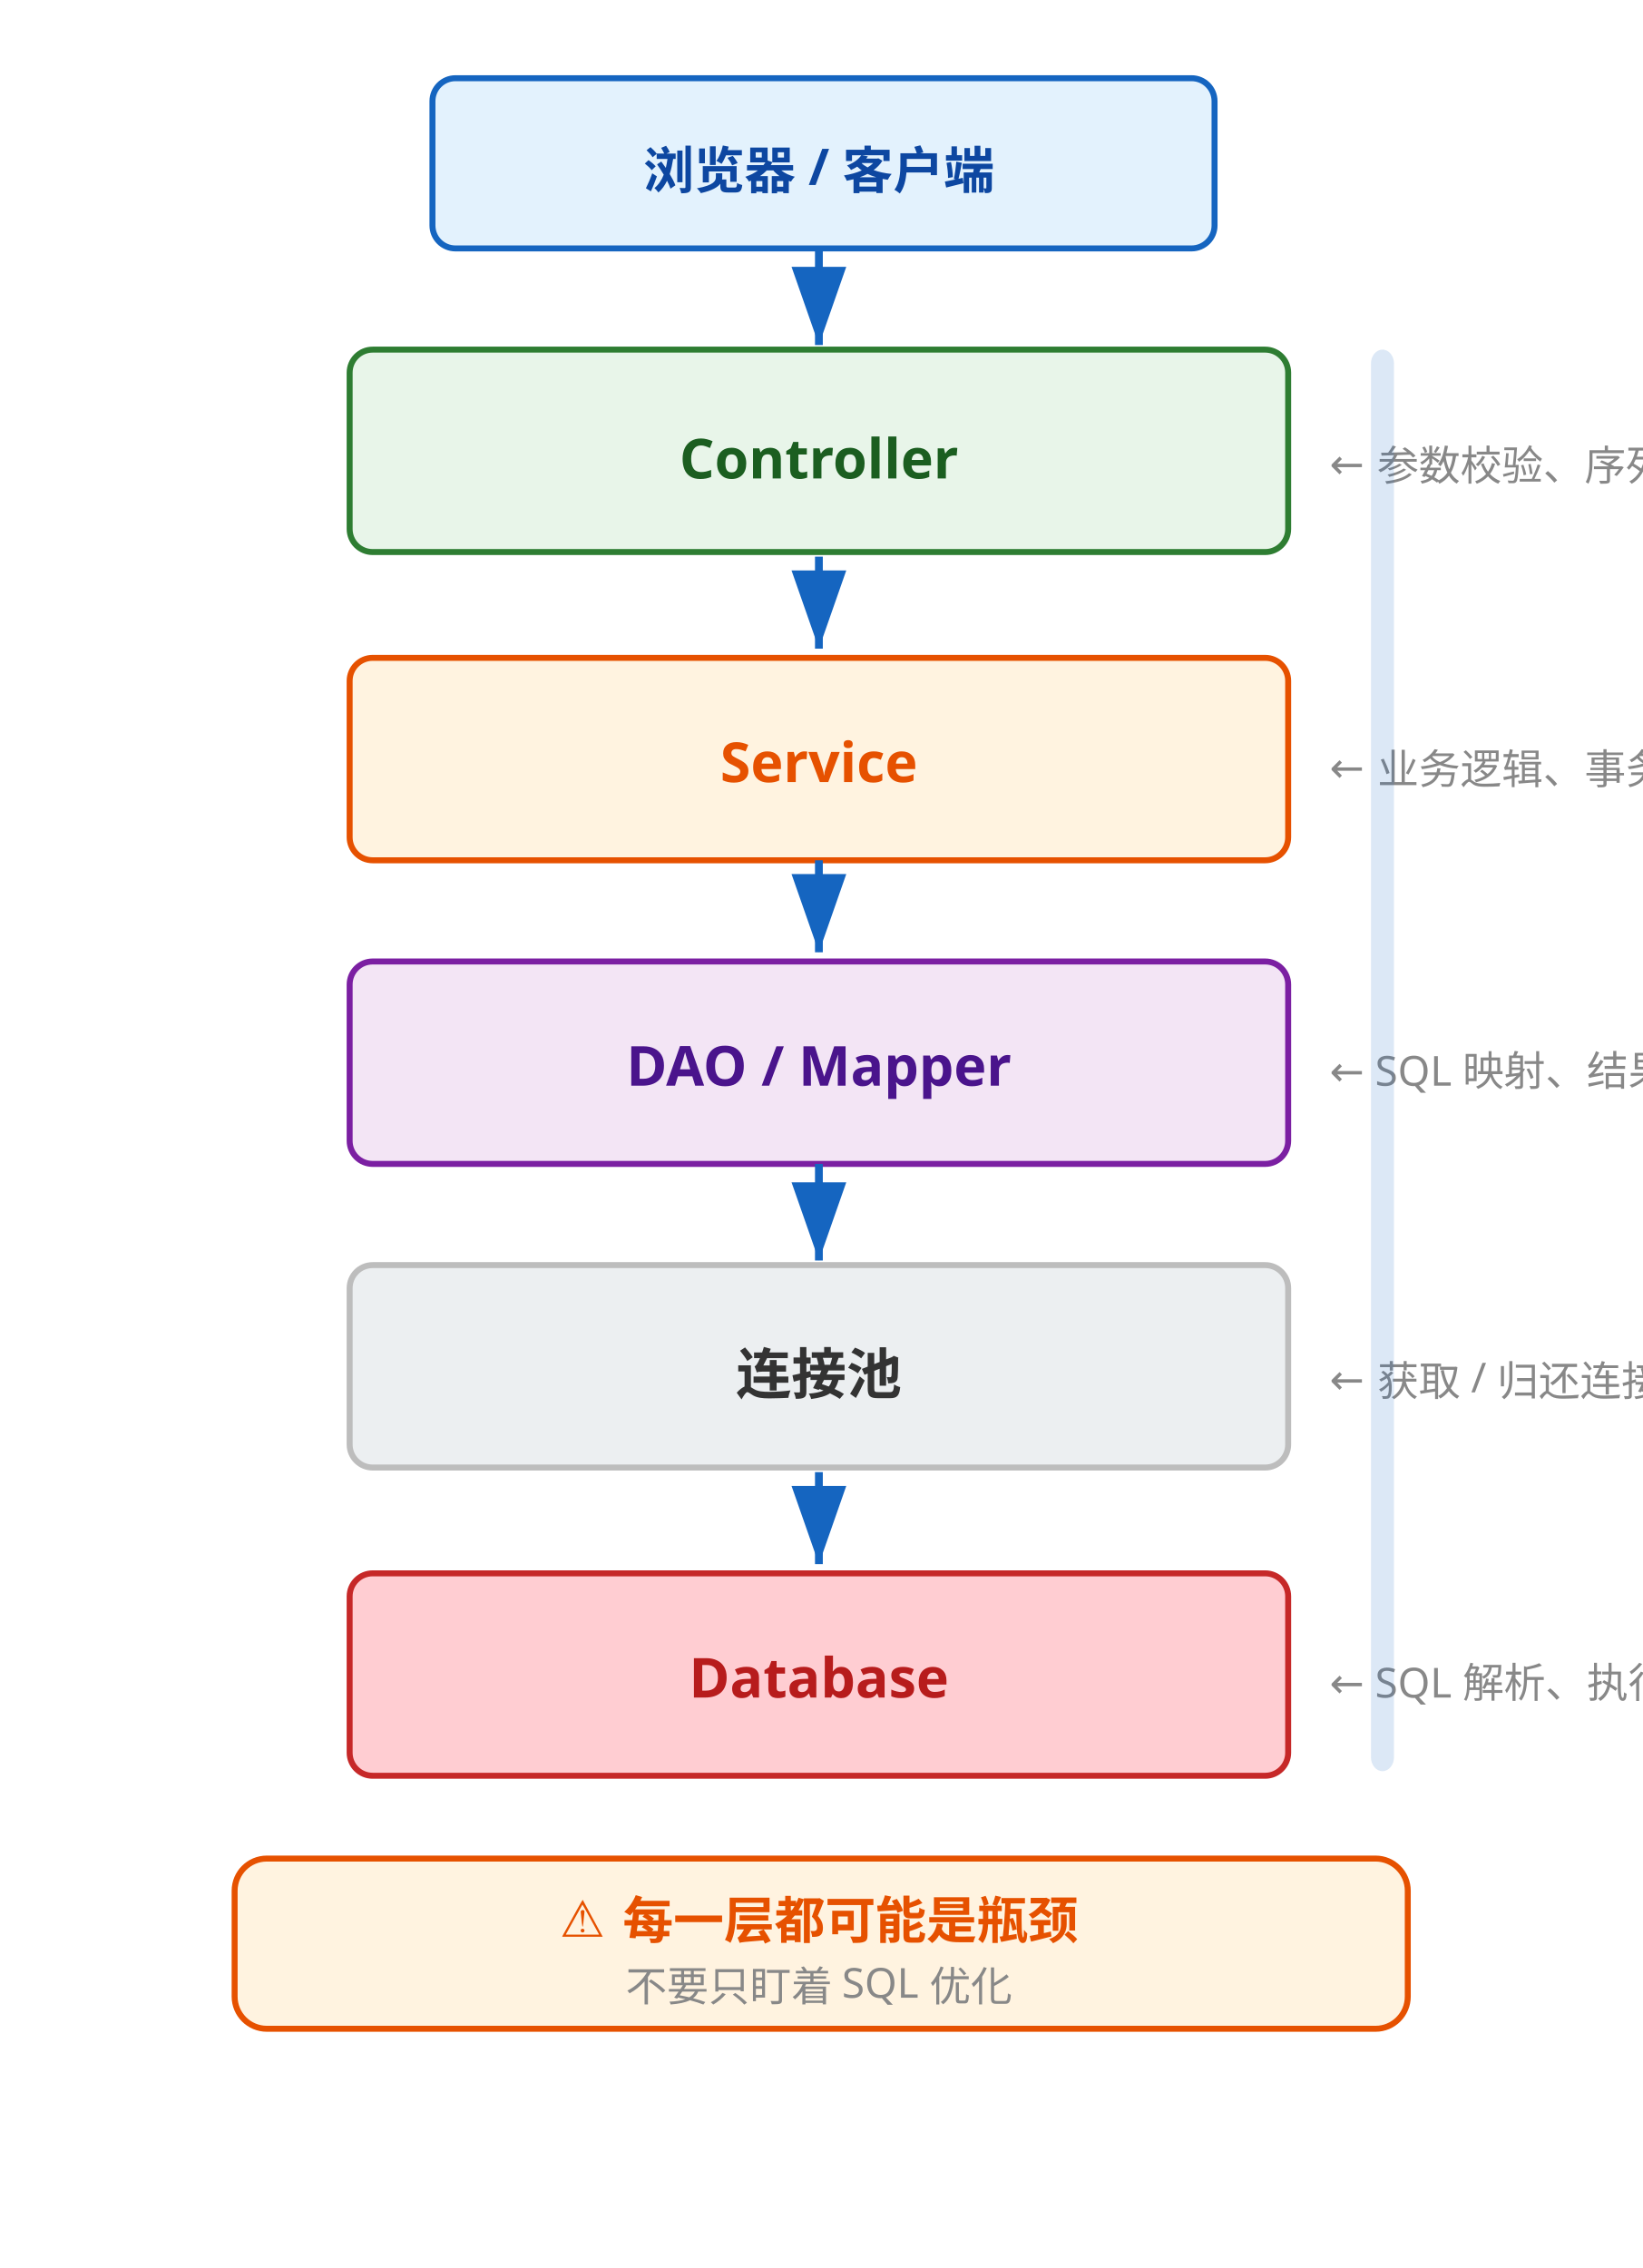
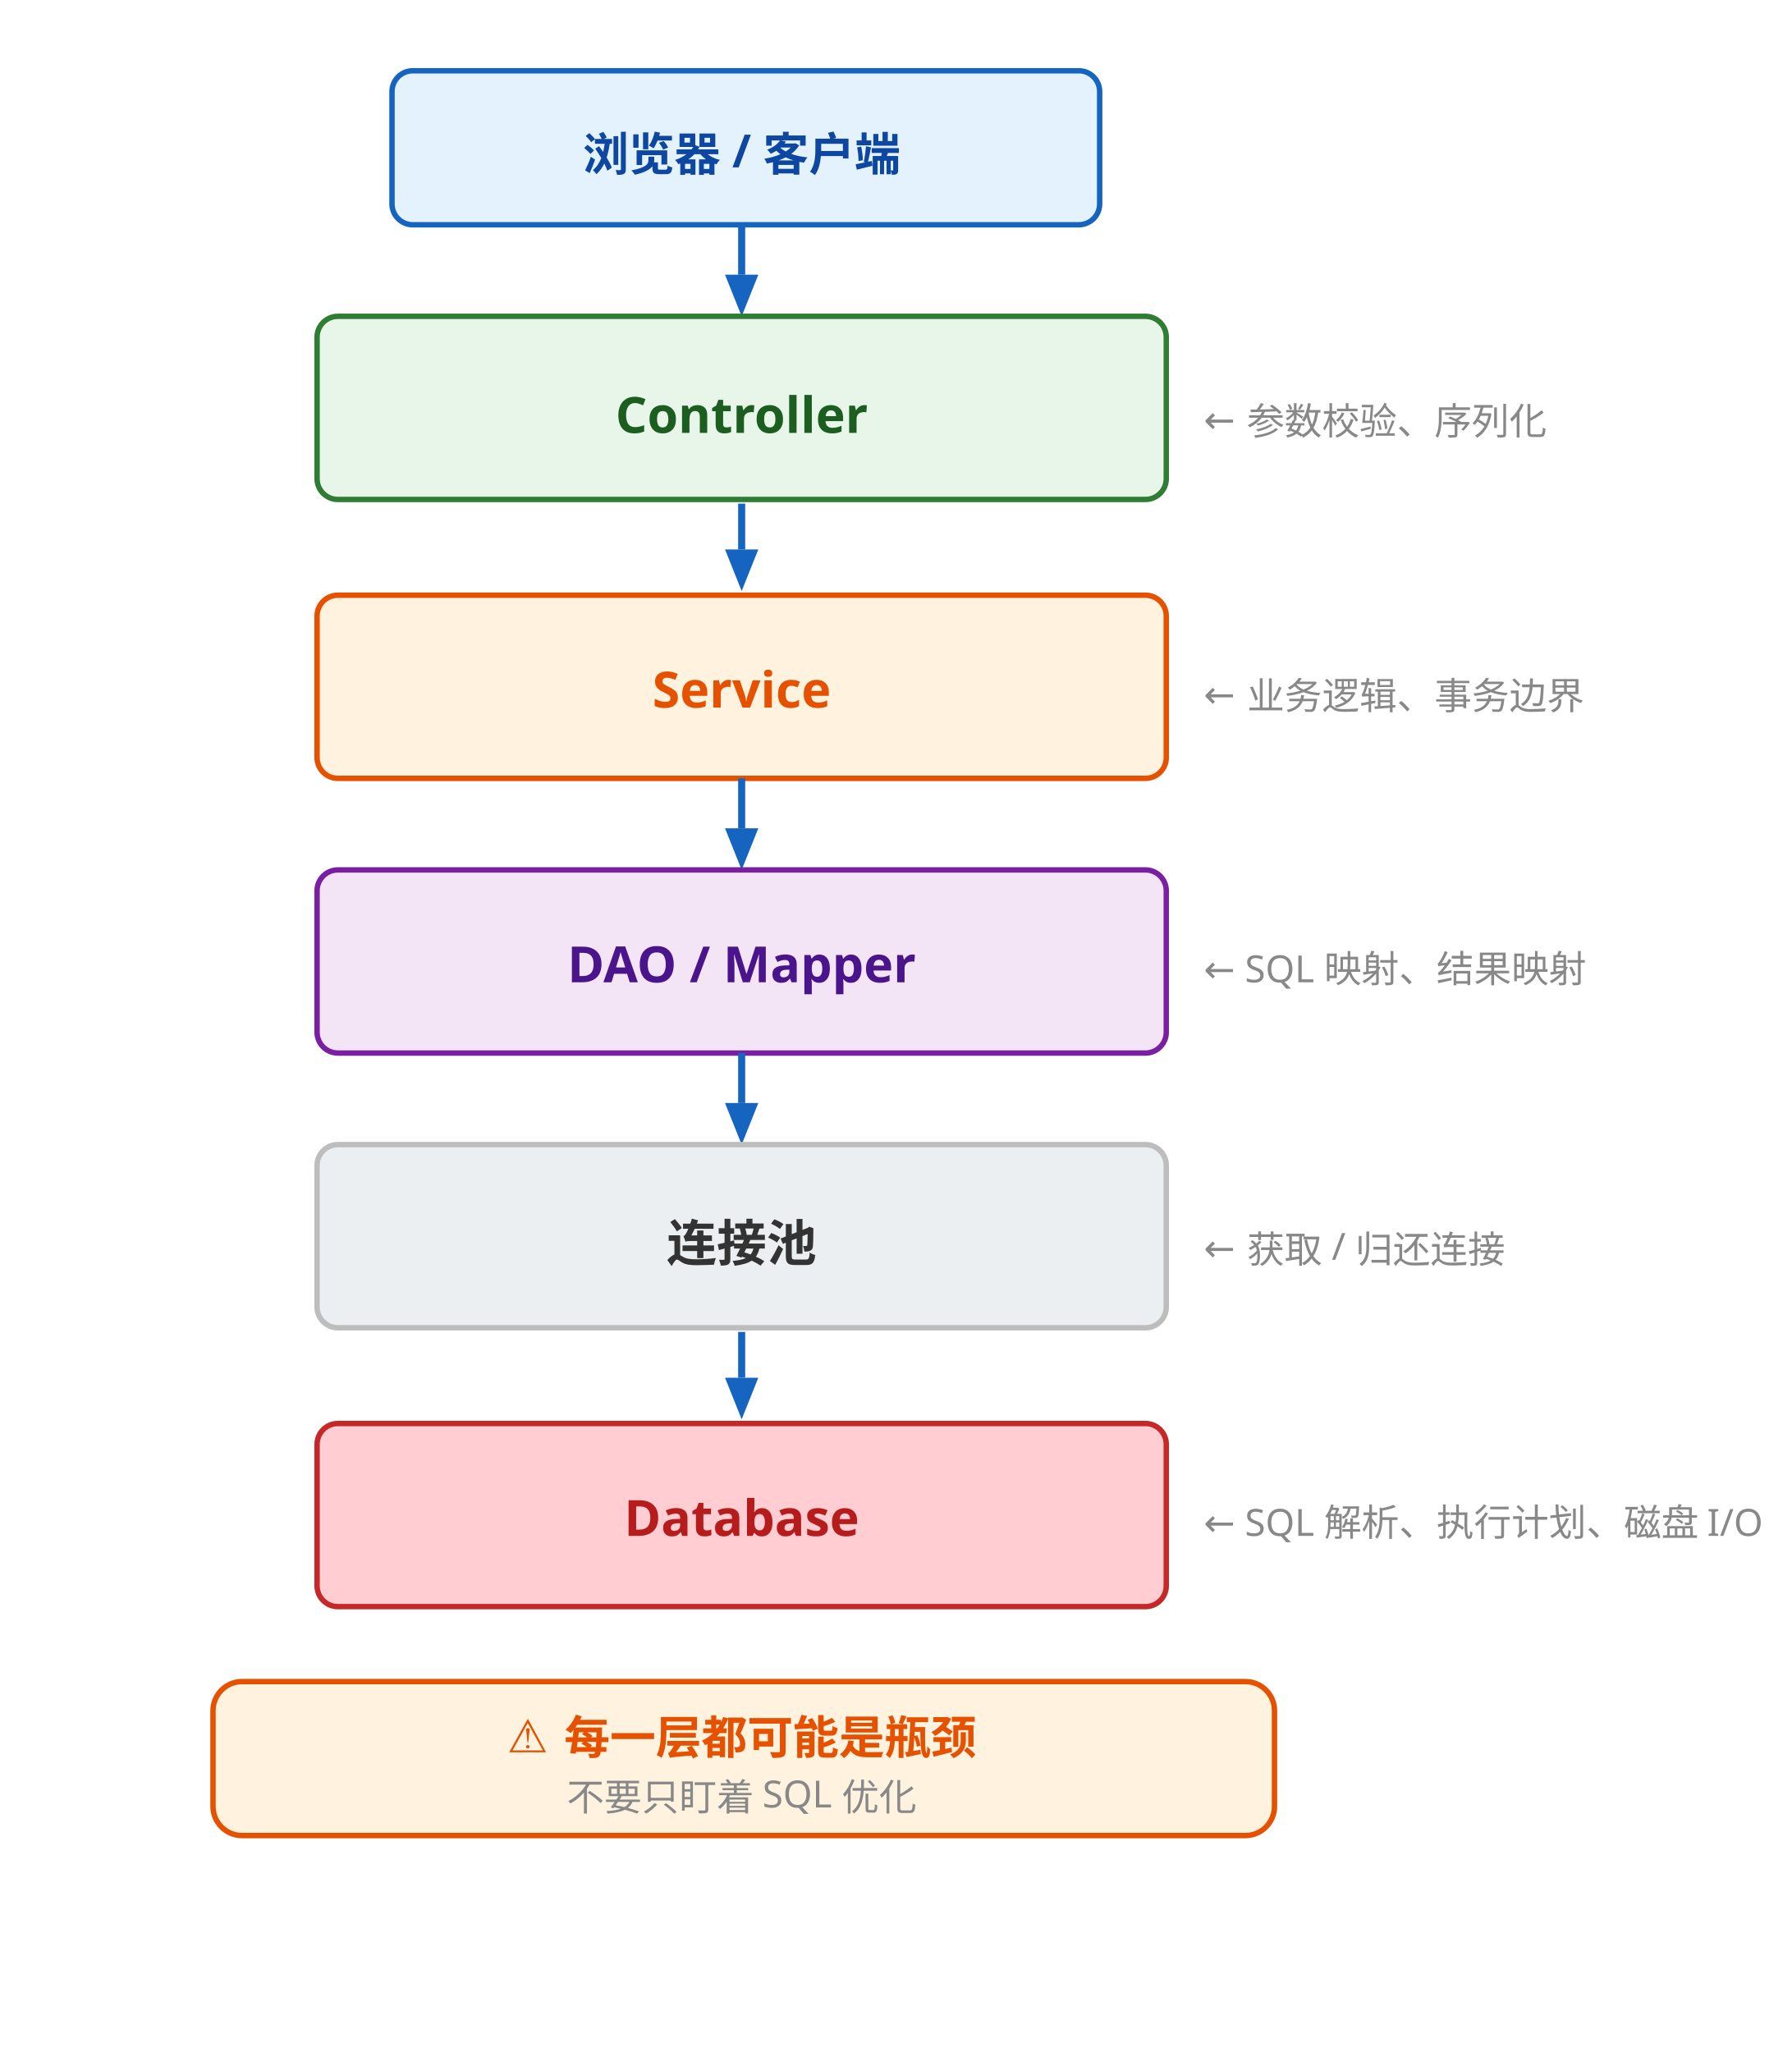
- <svg xmlns="http://www.w3.org/2000/svg" viewBox="0 0 357 493" font-family="'Noto Sans SC','PingFang SC','Microsoft YaHei',sans-serif">
+ <svg xmlns="http://www.w3.org/2000/svg" width="570" height="653" viewBox="0 0 430 493" font-family="'Noto Sans SC','PingFang SC','Microsoft YaHei',sans-serif">
  <defs>
-     <marker id="ar" markerWidth="10" markerHeight="7" refX="10" refY="3.5" orient="auto">
-       <polygon points="0 0, 10 3.5, 0 7" fill="#1565c0" />
+     <marker id="ar" markerWidth="10" markerHeight="8" refX="0" refY="4" orient="auto" markerUnits="userSpaceOnUse">
+       <path d="M0,0 L10,4 L0,8 Z" fill="#1565c0" />
    </marker>
    <linearGradient id="lg" x1="0%" y1="0%" x2="0%" y2="100%">
      <stop offset="0%" style="stop-color: #1565c0" />
      <stop offset="100%" style="stop-color: #1565c0" />
    </linearGradient>
  </defs>
  <rect x="94" y="17" width="170" height="37" rx="5" fill="#e3f2fd" stroke="#1565c0" stroke-width="1.3" />
  <text x="178" y="41" text-anchor="middle" fill="#0d47a1" font-size="11" font-weight="bold">浏览器 / 客户端</text>
-   <line x1="178" y1="54" x2="178" y2="75" stroke="#1565c0" stroke-width="1.7" marker-end="url(#ar)" />
+   <line x1="178" y1="54" x2="178" y2="66" stroke="#1565c0" stroke-width="1.7" marker-end="url(#ar)" />
  <rect x="76" y="76" width="204" height="44" rx="5" fill="#e8f5e9" stroke="#2e7d32" stroke-width="1.3" />
  <text x="178" y="104" text-anchor="middle" fill="#1b5e20" font-size="12" font-weight="bold">Controller</text>
  <text x="289" y="104" fill="#888888" font-size="9">← 参数校验、序列化</text>
-   <line x1="178" y1="121" x2="178" y2="141" stroke="#1565c0" stroke-width="1.7" marker-end="url(#ar)" />
+   <line x1="178" y1="121" x2="178" y2="132" stroke="#1565c0" stroke-width="1.7" marker-end="url(#ar)" />
  <rect x="76" y="143" width="204" height="44" rx="5" fill="#fff3e0" stroke="#e65100" stroke-width="1.3" />
  <text x="178" y="170" text-anchor="middle" fill="#e65100" font-size="12" font-weight="bold">Service</text>
  <text x="289" y="170" fill="#888888" font-size="9">← 业务逻辑、事务边界</text>
-   <line x1="178" y1="187" x2="178" y2="207" stroke="#1565c0" stroke-width="1.7" marker-end="url(#ar)" />
+   <line x1="178" y1="187" x2="178" y2="199" stroke="#1565c0" stroke-width="1.7" marker-end="url(#ar)" />
  <rect x="76" y="209" width="204" height="44" rx="5" fill="#f3e5f5" stroke="#7b1fa2" stroke-width="1.3" />
  <text x="178" y="236" text-anchor="middle" fill="#4a148c" font-size="12" font-weight="bold">DAO / Mapper</text>
  <text x="289" y="236" fill="#888888" font-size="9">← SQL 映射、结果映射</text>
-   <line x1="178" y1="253" x2="178" y2="274" stroke="#1565c0" stroke-width="1.7" marker-end="url(#ar)" />
+   <line x1="178" y1="253" x2="178" y2="265" stroke="#1565c0" stroke-width="1.7" marker-end="url(#ar)" />
  <rect x="76" y="275" width="204" height="44" rx="5" fill="#eceff1" stroke="#bdbdbd" stroke-width="1.3" />
  <text x="178" y="303" text-anchor="middle" fill="#333333" font-size="12" font-weight="bold">连接池</text>
  <text x="289" y="303" fill="#888888" font-size="9">← 获取 / 归还连接</text>
-   <line x1="178" y1="320" x2="178" y2="340" stroke="#1565c0" stroke-width="1.7" marker-end="url(#ar)" />
+   <line x1="178" y1="320" x2="178" y2="331" stroke="#1565c0" stroke-width="1.7" marker-end="url(#ar)" />
  <rect x="76" y="342" width="204" height="44" rx="5" fill="#ffcdd2" stroke="#c62828" stroke-width="1.3" />
  <text x="178" y="369" text-anchor="middle" fill="#b71c1c" font-size="12" font-weight="bold">Database</text>
  <text x="289" y="369" fill="#888888" font-size="9">← SQL 解析、执行计划、磁盘 I/O</text>
  <rect x="51" y="404" width="255" height="37" rx="7" fill="#fff3e0" stroke="#e65100" stroke-width="1.3" />
  <text x="178" y="421" text-anchor="middle" fill="#e65100" font-size="11" font-weight="bold">⚠ 每一层都可能是瓶颈</text>
  <text x="178" y="435" text-anchor="middle" fill="#888888" font-size="9">不要只盯着 SQL 优化</text>
-   <rect x="298" y="76" width="5" height="309" rx="3" fill="#1565c0" opacity="0.15" />
-   <text x="314" y="234" fill="#1565c0" font-size="9" transform="rotate(90,370,275)" text-anchor="middle" font-weight="bold">性能瓶颈可能在任意层</text>
</svg>
